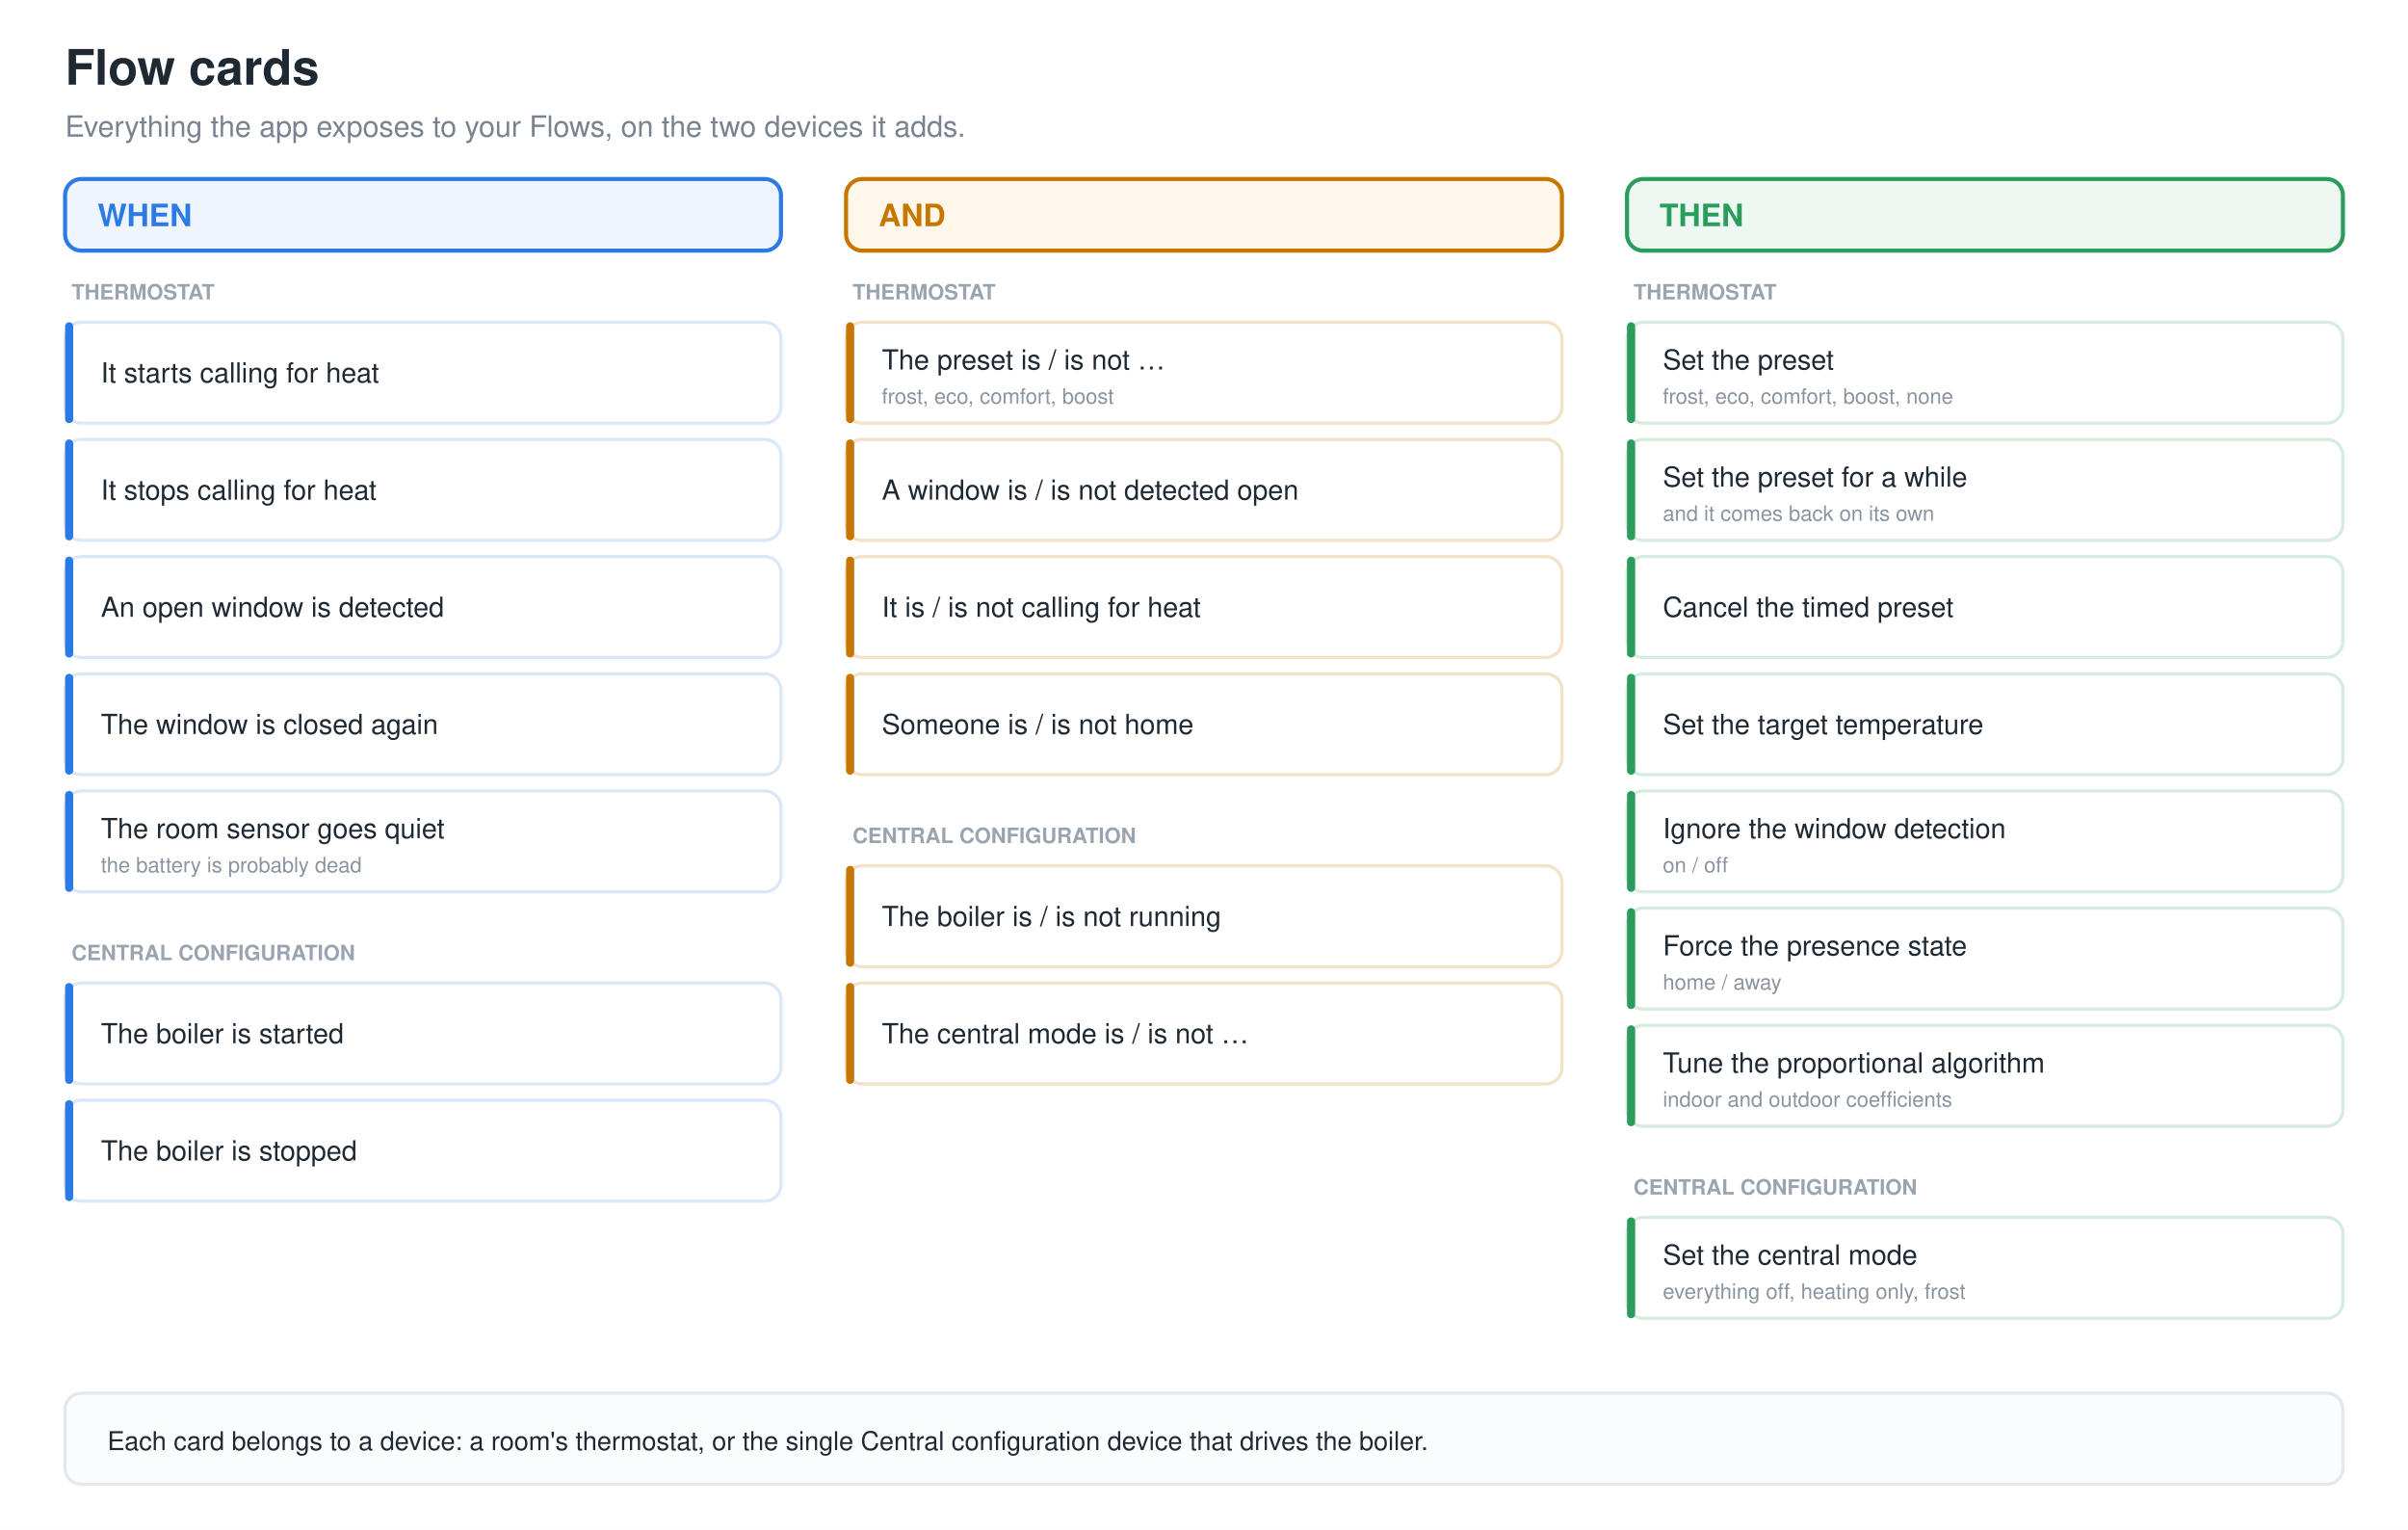
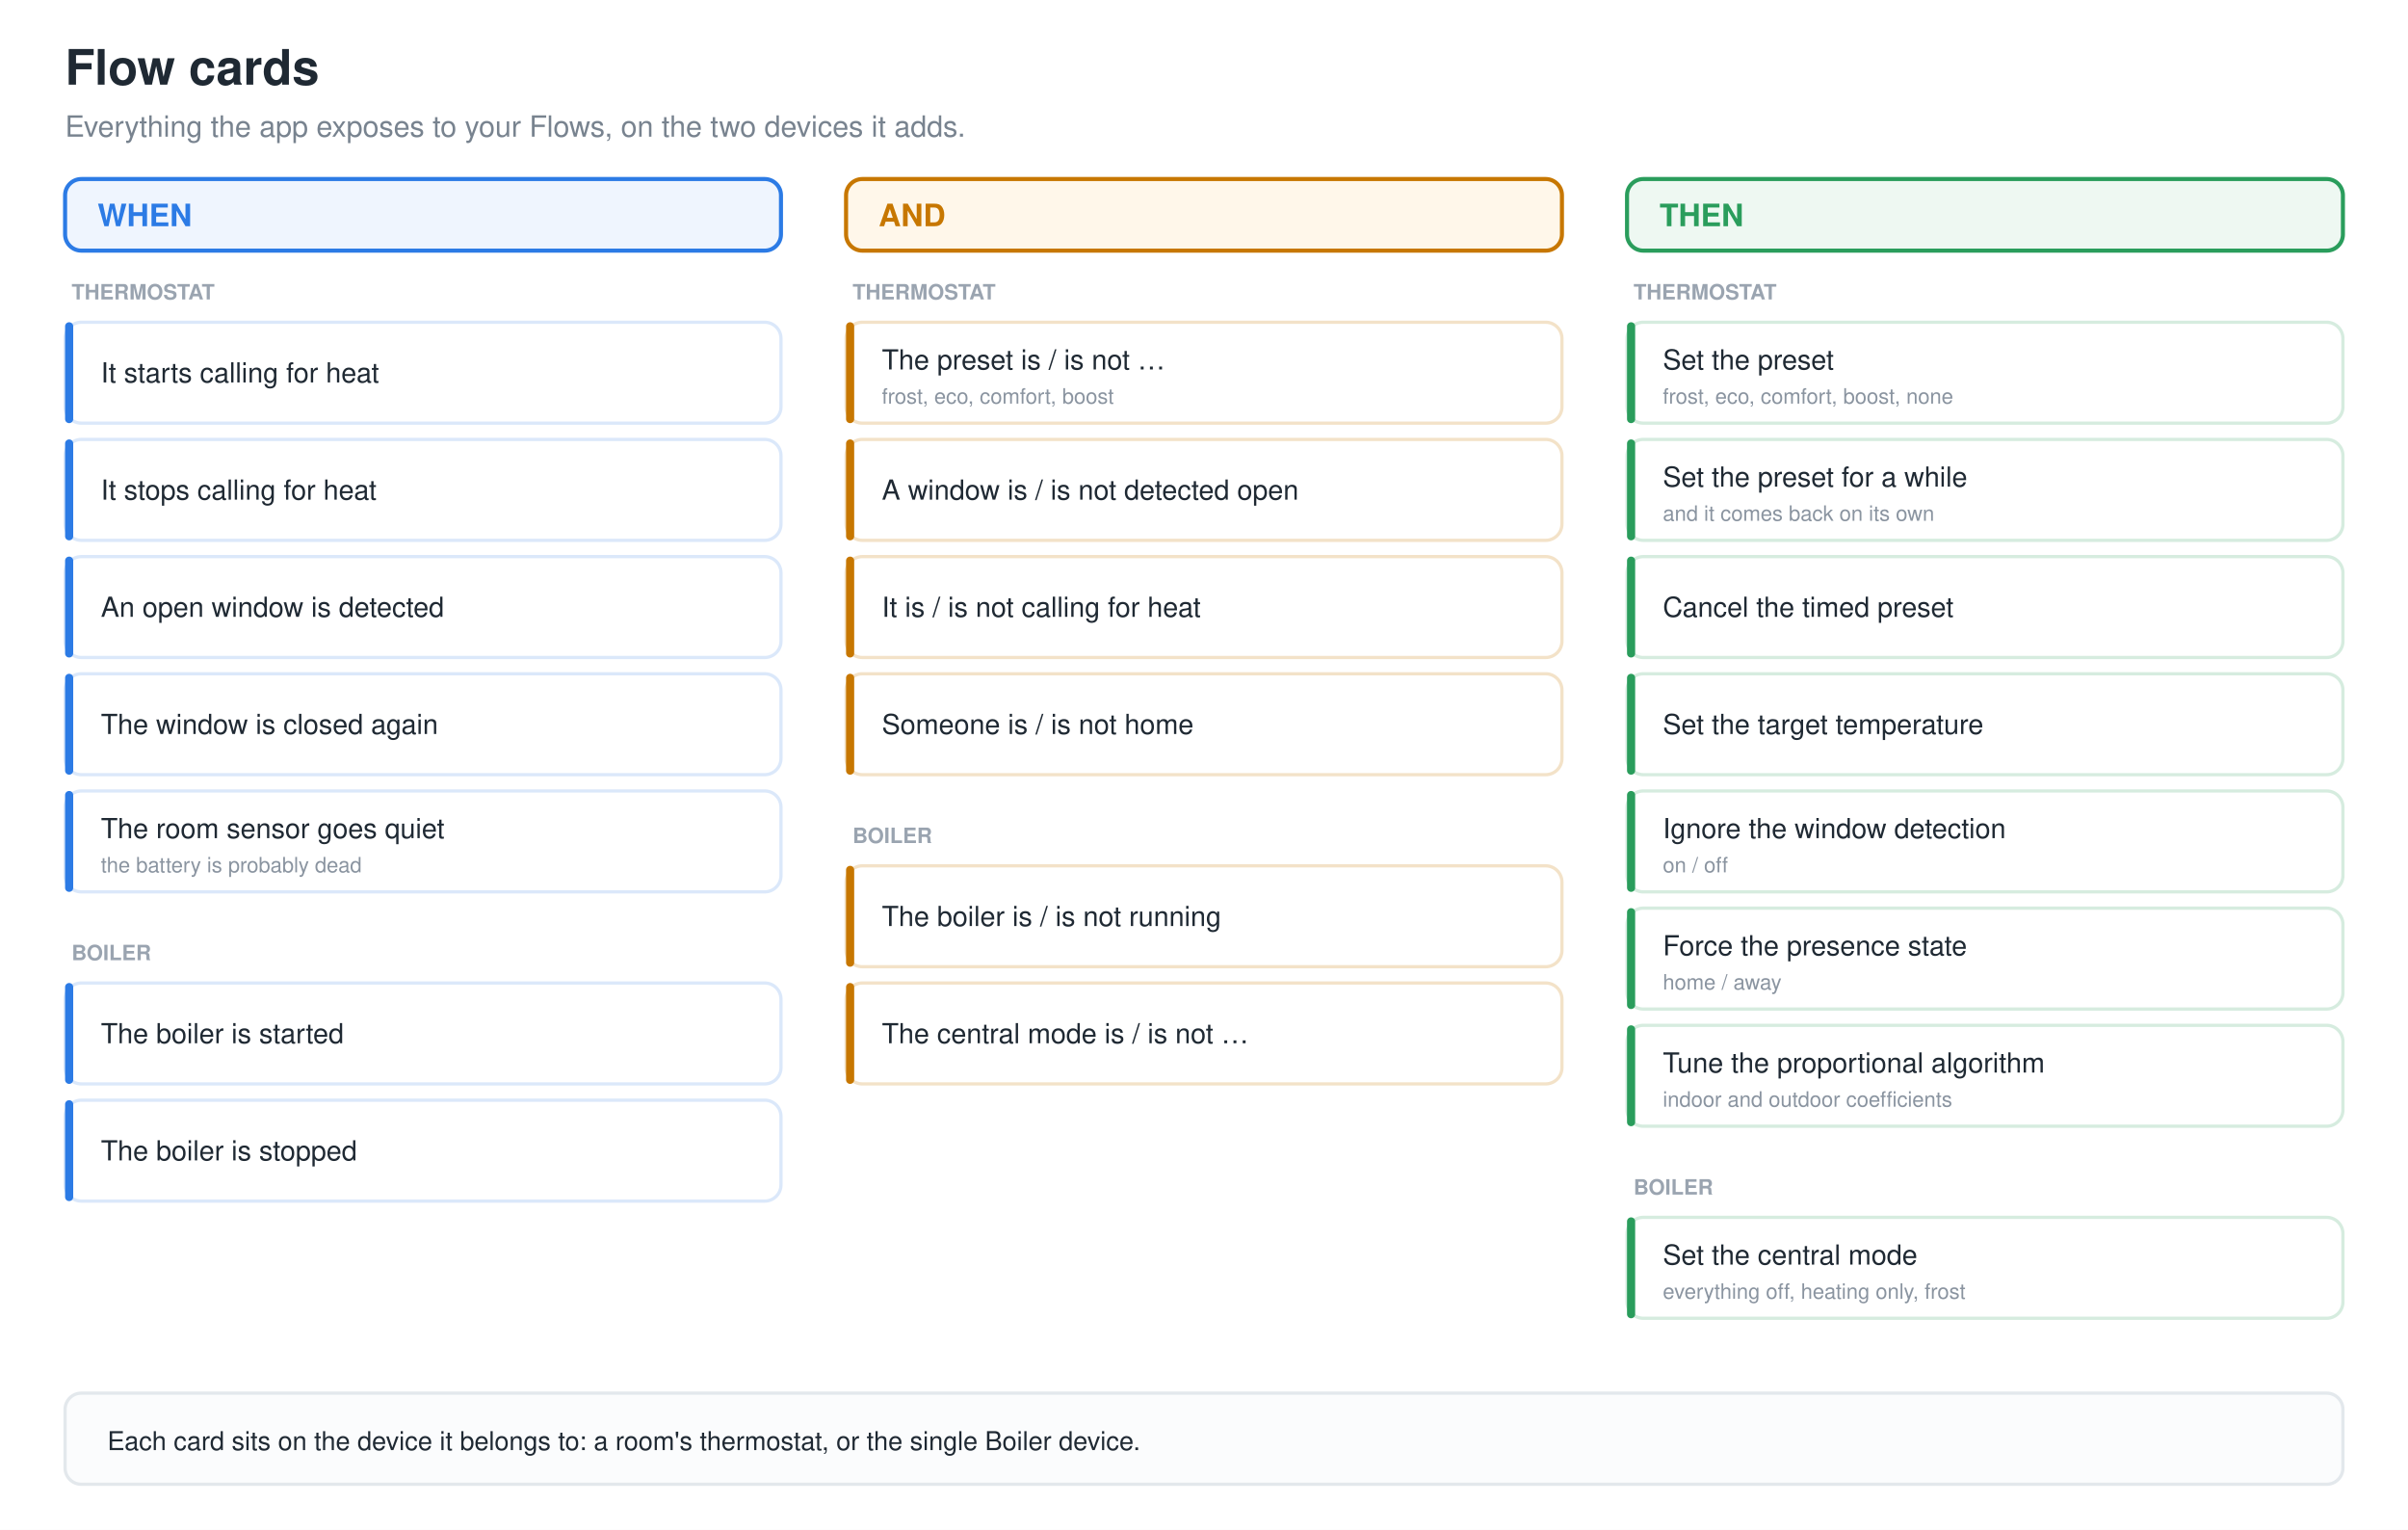
<svg xmlns="http://www.w3.org/2000/svg" width="1480" height="940" viewBox="0 0 1480 940">
  <rect width="1480" height="940" fill="#ffffff" />
  <text x="40" y="52" font-family="Helvetica Neue, Helvetica, Arial" font-size="30" font-weight="700" fill="#1f2933" text-anchor="start">Flow cards</text>
  <text x="40" y="84" font-family="Helvetica Neue, Helvetica, Arial" font-size="18" font-weight="400" fill="#78838f" text-anchor="start">Everything the app exposes to your Flows, on the two devices it adds.</text>
  <rect x="40" y="110" width="440" height="44" rx="10" fill="#EFF5FE" stroke="#2C7BE5" stroke-width="2.5" />
  <text x="60" y="139" font-family="Helvetica Neue, Helvetica, Arial" font-size="19" font-weight="700" fill="#2C7BE5" text-anchor="start">WHEN</text>
  <text x="44" y="184" font-family="Helvetica Neue, Helvetica, Arial" font-size="13" font-weight="700" fill="#9aa4b0" text-anchor="start">THERMOSTAT</text>
  <rect x="40" y="198" width="440" height="62" rx="10" fill="#ffffff" stroke="#dbe8fa" stroke-width="2" />
  <rect x="40" y="198" width="5" height="62" rx="2.5" fill="#2C7BE5" />
  <text x="62" y="235" font-family="Helvetica Neue, Helvetica, Arial" font-size="17" font-weight="500" fill="#1f2933" text-anchor="start">It starts calling for heat</text>
  <rect x="40" y="270" width="440" height="62" rx="10" fill="#ffffff" stroke="#dbe8fa" stroke-width="2" />
  <rect x="40" y="270" width="5" height="62" rx="2.5" fill="#2C7BE5" />
  <text x="62" y="307" font-family="Helvetica Neue, Helvetica, Arial" font-size="17" font-weight="500" fill="#1f2933" text-anchor="start">It stops calling for heat</text>
  <rect x="40" y="342" width="440" height="62" rx="10" fill="#ffffff" stroke="#dbe8fa" stroke-width="2" />
  <rect x="40" y="342" width="5" height="62" rx="2.5" fill="#2C7BE5" />
  <text x="62" y="379" font-family="Helvetica Neue, Helvetica, Arial" font-size="17" font-weight="500" fill="#1f2933" text-anchor="start">An open window is detected</text>
  <rect x="40" y="414" width="440" height="62" rx="10" fill="#ffffff" stroke="#dbe8fa" stroke-width="2" />
  <rect x="40" y="414" width="5" height="62" rx="2.5" fill="#2C7BE5" />
  <text x="62" y="451" font-family="Helvetica Neue, Helvetica, Arial" font-size="17" font-weight="500" fill="#1f2933" text-anchor="start">The window is closed again</text>
  <rect x="40" y="486" width="440" height="62" rx="10" fill="#ffffff" stroke="#dbe8fa" stroke-width="2" />
  <rect x="40" y="486" width="5" height="62" rx="2.5" fill="#2C7BE5" />
  <text x="62" y="515" font-family="Helvetica Neue, Helvetica, Arial" font-size="17" font-weight="500" fill="#1f2933" text-anchor="start">The room sensor goes quiet</text>
  <text x="62" y="536" font-family="Helvetica Neue, Helvetica, Arial" font-size="13" font-weight="400" fill="#8a94a0" text-anchor="start">the battery is probably dead</text>
-   <text x="44" y="590" font-family="Helvetica Neue, Helvetica, Arial" font-size="13" font-weight="700" fill="#9aa4b0" text-anchor="start">CENTRAL CONFIGURATION</text>
+   <text x="44" y="590" font-family="Helvetica Neue, Helvetica, Arial" font-size="13" font-weight="700" fill="#9aa4b0" text-anchor="start">BOILER</text>
  <rect x="40" y="604" width="440" height="62" rx="10" fill="#ffffff" stroke="#dbe8fa" stroke-width="2" />
  <rect x="40" y="604" width="5" height="62" rx="2.5" fill="#2C7BE5" />
  <text x="62" y="641" font-family="Helvetica Neue, Helvetica, Arial" font-size="17" font-weight="500" fill="#1f2933" text-anchor="start">The boiler is started</text>
  <rect x="40" y="676" width="440" height="62" rx="10" fill="#ffffff" stroke="#dbe8fa" stroke-width="2" />
  <rect x="40" y="676" width="5" height="62" rx="2.5" fill="#2C7BE5" />
  <text x="62" y="713" font-family="Helvetica Neue, Helvetica, Arial" font-size="17" font-weight="500" fill="#1f2933" text-anchor="start">The boiler is stopped</text>
  <rect x="520" y="110" width="440" height="44" rx="10" fill="#FFF7EA" stroke="#C77700" stroke-width="2.5" />
  <text x="540" y="139" font-family="Helvetica Neue, Helvetica, Arial" font-size="19" font-weight="700" fill="#C77700" text-anchor="start">AND</text>
  <text x="524" y="184" font-family="Helvetica Neue, Helvetica, Arial" font-size="13" font-weight="700" fill="#9aa4b0" text-anchor="start">THERMOSTAT</text>
  <rect x="520" y="198" width="440" height="62" rx="10" fill="#ffffff" stroke="#f3e2c8" stroke-width="2" />
  <rect x="520" y="198" width="5" height="62" rx="2.5" fill="#C77700" />
  <text x="542" y="227" font-family="Helvetica Neue, Helvetica, Arial" font-size="17" font-weight="500" fill="#1f2933" text-anchor="start">The preset is / is not …</text>
  <text x="542" y="248" font-family="Helvetica Neue, Helvetica, Arial" font-size="13" font-weight="400" fill="#8a94a0" text-anchor="start">frost, eco, comfort, boost</text>
  <rect x="520" y="270" width="440" height="62" rx="10" fill="#ffffff" stroke="#f3e2c8" stroke-width="2" />
  <rect x="520" y="270" width="5" height="62" rx="2.5" fill="#C77700" />
  <text x="542" y="307" font-family="Helvetica Neue, Helvetica, Arial" font-size="17" font-weight="500" fill="#1f2933" text-anchor="start">A window is / is not detected open</text>
  <rect x="520" y="342" width="440" height="62" rx="10" fill="#ffffff" stroke="#f3e2c8" stroke-width="2" />
  <rect x="520" y="342" width="5" height="62" rx="2.5" fill="#C77700" />
  <text x="542" y="379" font-family="Helvetica Neue, Helvetica, Arial" font-size="17" font-weight="500" fill="#1f2933" text-anchor="start">It is / is not calling for heat</text>
  <rect x="520" y="414" width="440" height="62" rx="10" fill="#ffffff" stroke="#f3e2c8" stroke-width="2" />
  <rect x="520" y="414" width="5" height="62" rx="2.5" fill="#C77700" />
  <text x="542" y="451" font-family="Helvetica Neue, Helvetica, Arial" font-size="17" font-weight="500" fill="#1f2933" text-anchor="start">Someone is / is not home</text>
-   <text x="524" y="518" font-family="Helvetica Neue, Helvetica, Arial" font-size="13" font-weight="700" fill="#9aa4b0" text-anchor="start">CENTRAL CONFIGURATION</text>
+   <text x="524" y="518" font-family="Helvetica Neue, Helvetica, Arial" font-size="13" font-weight="700" fill="#9aa4b0" text-anchor="start">BOILER</text>
  <rect x="520" y="532" width="440" height="62" rx="10" fill="#ffffff" stroke="#f3e2c8" stroke-width="2" />
  <rect x="520" y="532" width="5" height="62" rx="2.5" fill="#C77700" />
  <text x="542" y="569" font-family="Helvetica Neue, Helvetica, Arial" font-size="17" font-weight="500" fill="#1f2933" text-anchor="start">The boiler is / is not running</text>
  <rect x="520" y="604" width="440" height="62" rx="10" fill="#ffffff" stroke="#f3e2c8" stroke-width="2" />
  <rect x="520" y="604" width="5" height="62" rx="2.5" fill="#C77700" />
  <text x="542" y="641" font-family="Helvetica Neue, Helvetica, Arial" font-size="17" font-weight="500" fill="#1f2933" text-anchor="start">The central mode is / is not …</text>
  <rect x="1000" y="110" width="440" height="44" rx="10" fill="#EEF8F2" stroke="#2A9D5C" stroke-width="2.5" />
  <text x="1020" y="139" font-family="Helvetica Neue, Helvetica, Arial" font-size="19" font-weight="700" fill="#2A9D5C" text-anchor="start">THEN</text>
  <text x="1004" y="184" font-family="Helvetica Neue, Helvetica, Arial" font-size="13" font-weight="700" fill="#9aa4b0" text-anchor="start">THERMOSTAT</text>
  <rect x="1000" y="198" width="440" height="62" rx="10" fill="#ffffff" stroke="#d6ecdf" stroke-width="2" />
  <rect x="1000" y="198" width="5" height="62" rx="2.5" fill="#2A9D5C" />
  <text x="1022" y="227" font-family="Helvetica Neue, Helvetica, Arial" font-size="17" font-weight="500" fill="#1f2933" text-anchor="start">Set the preset</text>
  <text x="1022" y="248" font-family="Helvetica Neue, Helvetica, Arial" font-size="13" font-weight="400" fill="#8a94a0" text-anchor="start">frost, eco, comfort, boost, none</text>
  <rect x="1000" y="270" width="440" height="62" rx="10" fill="#ffffff" stroke="#d6ecdf" stroke-width="2" />
  <rect x="1000" y="270" width="5" height="62" rx="2.5" fill="#2A9D5C" />
  <text x="1022" y="299" font-family="Helvetica Neue, Helvetica, Arial" font-size="17" font-weight="500" fill="#1f2933" text-anchor="start">Set the preset for a while</text>
  <text x="1022" y="320" font-family="Helvetica Neue, Helvetica, Arial" font-size="13" font-weight="400" fill="#8a94a0" text-anchor="start">and it comes back on its own</text>
  <rect x="1000" y="342" width="440" height="62" rx="10" fill="#ffffff" stroke="#d6ecdf" stroke-width="2" />
  <rect x="1000" y="342" width="5" height="62" rx="2.5" fill="#2A9D5C" />
  <text x="1022" y="379" font-family="Helvetica Neue, Helvetica, Arial" font-size="17" font-weight="500" fill="#1f2933" text-anchor="start">Cancel the timed preset</text>
  <rect x="1000" y="414" width="440" height="62" rx="10" fill="#ffffff" stroke="#d6ecdf" stroke-width="2" />
  <rect x="1000" y="414" width="5" height="62" rx="2.5" fill="#2A9D5C" />
  <text x="1022" y="451" font-family="Helvetica Neue, Helvetica, Arial" font-size="17" font-weight="500" fill="#1f2933" text-anchor="start">Set the target temperature</text>
  <rect x="1000" y="486" width="440" height="62" rx="10" fill="#ffffff" stroke="#d6ecdf" stroke-width="2" />
  <rect x="1000" y="486" width="5" height="62" rx="2.5" fill="#2A9D5C" />
  <text x="1022" y="515" font-family="Helvetica Neue, Helvetica, Arial" font-size="17" font-weight="500" fill="#1f2933" text-anchor="start">Ignore the window detection</text>
  <text x="1022" y="536" font-family="Helvetica Neue, Helvetica, Arial" font-size="13" font-weight="400" fill="#8a94a0" text-anchor="start">on / off</text>
  <rect x="1000" y="558" width="440" height="62" rx="10" fill="#ffffff" stroke="#d6ecdf" stroke-width="2" />
  <rect x="1000" y="558" width="5" height="62" rx="2.5" fill="#2A9D5C" />
  <text x="1022" y="587" font-family="Helvetica Neue, Helvetica, Arial" font-size="17" font-weight="500" fill="#1f2933" text-anchor="start">Force the presence state</text>
  <text x="1022" y="608" font-family="Helvetica Neue, Helvetica, Arial" font-size="13" font-weight="400" fill="#8a94a0" text-anchor="start">home / away</text>
  <rect x="1000" y="630" width="440" height="62" rx="10" fill="#ffffff" stroke="#d6ecdf" stroke-width="2" />
  <rect x="1000" y="630" width="5" height="62" rx="2.5" fill="#2A9D5C" />
  <text x="1022" y="659" font-family="Helvetica Neue, Helvetica, Arial" font-size="17" font-weight="500" fill="#1f2933" text-anchor="start">Tune the proportional algorithm</text>
  <text x="1022" y="680" font-family="Helvetica Neue, Helvetica, Arial" font-size="13" font-weight="400" fill="#8a94a0" text-anchor="start">indoor and outdoor coefficients</text>
-   <text x="1004" y="734" font-family="Helvetica Neue, Helvetica, Arial" font-size="13" font-weight="700" fill="#9aa4b0" text-anchor="start">CENTRAL CONFIGURATION</text>
+   <text x="1004" y="734" font-family="Helvetica Neue, Helvetica, Arial" font-size="13" font-weight="700" fill="#9aa4b0" text-anchor="start">BOILER</text>
  <rect x="1000" y="748" width="440" height="62" rx="10" fill="#ffffff" stroke="#d6ecdf" stroke-width="2" />
  <rect x="1000" y="748" width="5" height="62" rx="2.5" fill="#2A9D5C" />
  <text x="1022" y="777" font-family="Helvetica Neue, Helvetica, Arial" font-size="17" font-weight="500" fill="#1f2933" text-anchor="start">Set the central mode</text>
  <text x="1022" y="798" font-family="Helvetica Neue, Helvetica, Arial" font-size="13" font-weight="400" fill="#8a94a0" text-anchor="start">everything off, heating only, frost</text>
  <rect x="40" y="856" width="1400" height="56" rx="10" fill="#fbfcfd" stroke="#e3e8ec" stroke-width="2" />
-   <text x="66" y="891" font-family="Helvetica Neue, Helvetica, Arial" font-size="16" font-weight="400" fill="#1f2933" text-anchor="start">Each card belongs to a device: a room's thermostat, or the single Central configuration device that drives the boiler.</text>
+   <text x="66" y="891" font-family="Helvetica Neue, Helvetica, Arial" font-size="16" font-weight="400" fill="#1f2933" text-anchor="start">Each card sits on the device it belongs to: a room's thermostat, or the single Boiler device.</text>
</svg>
